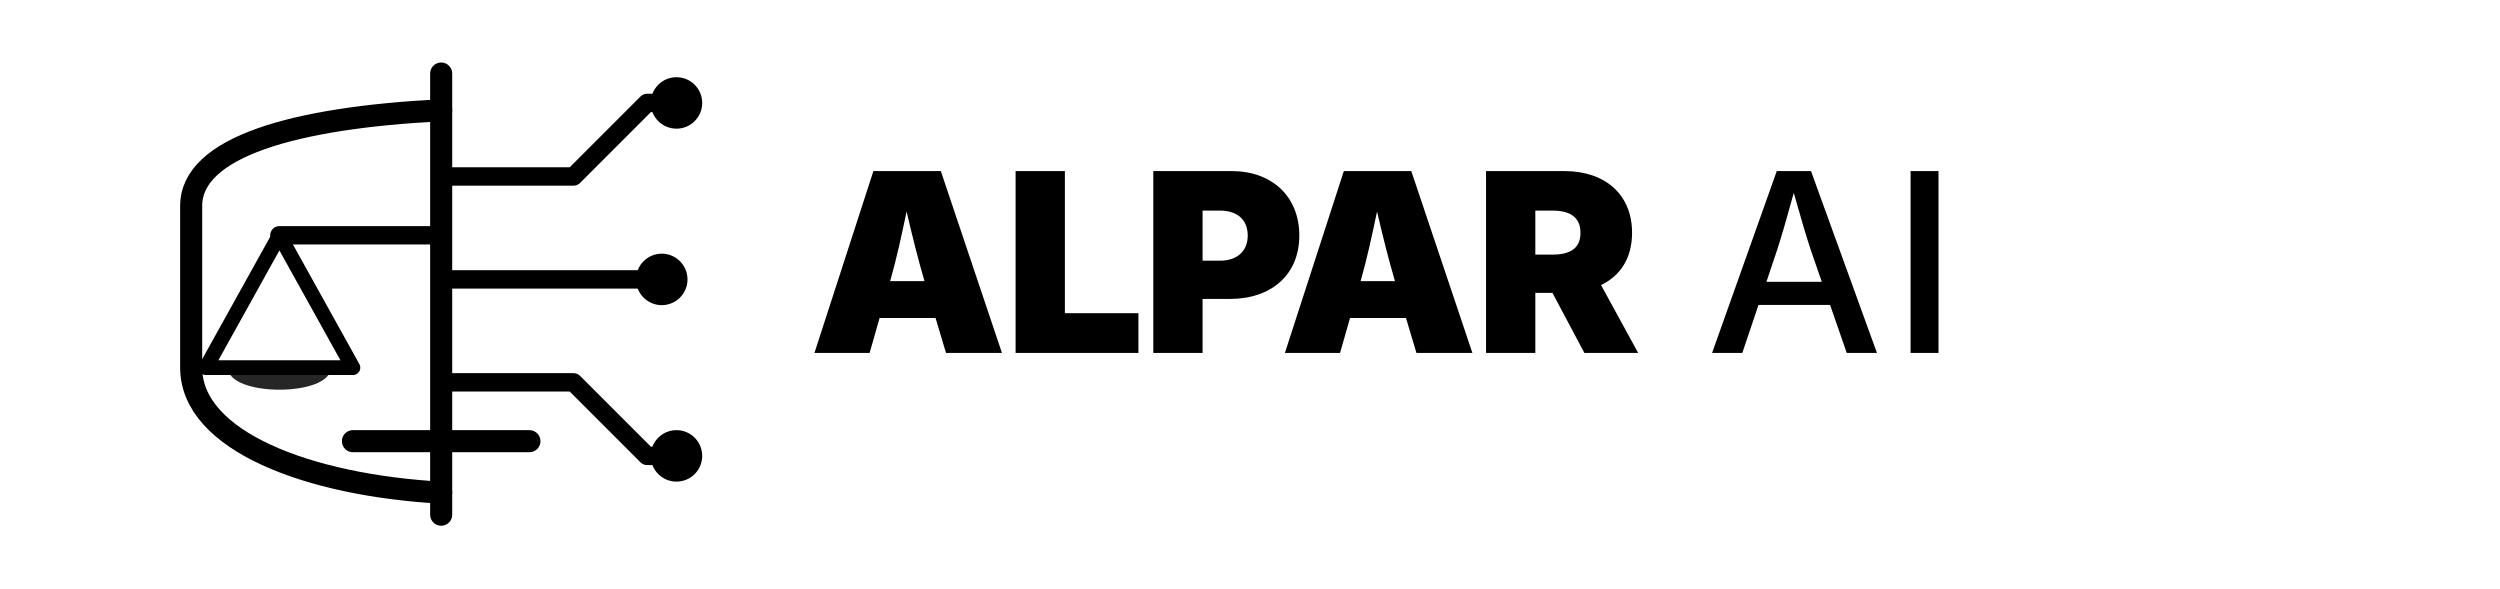
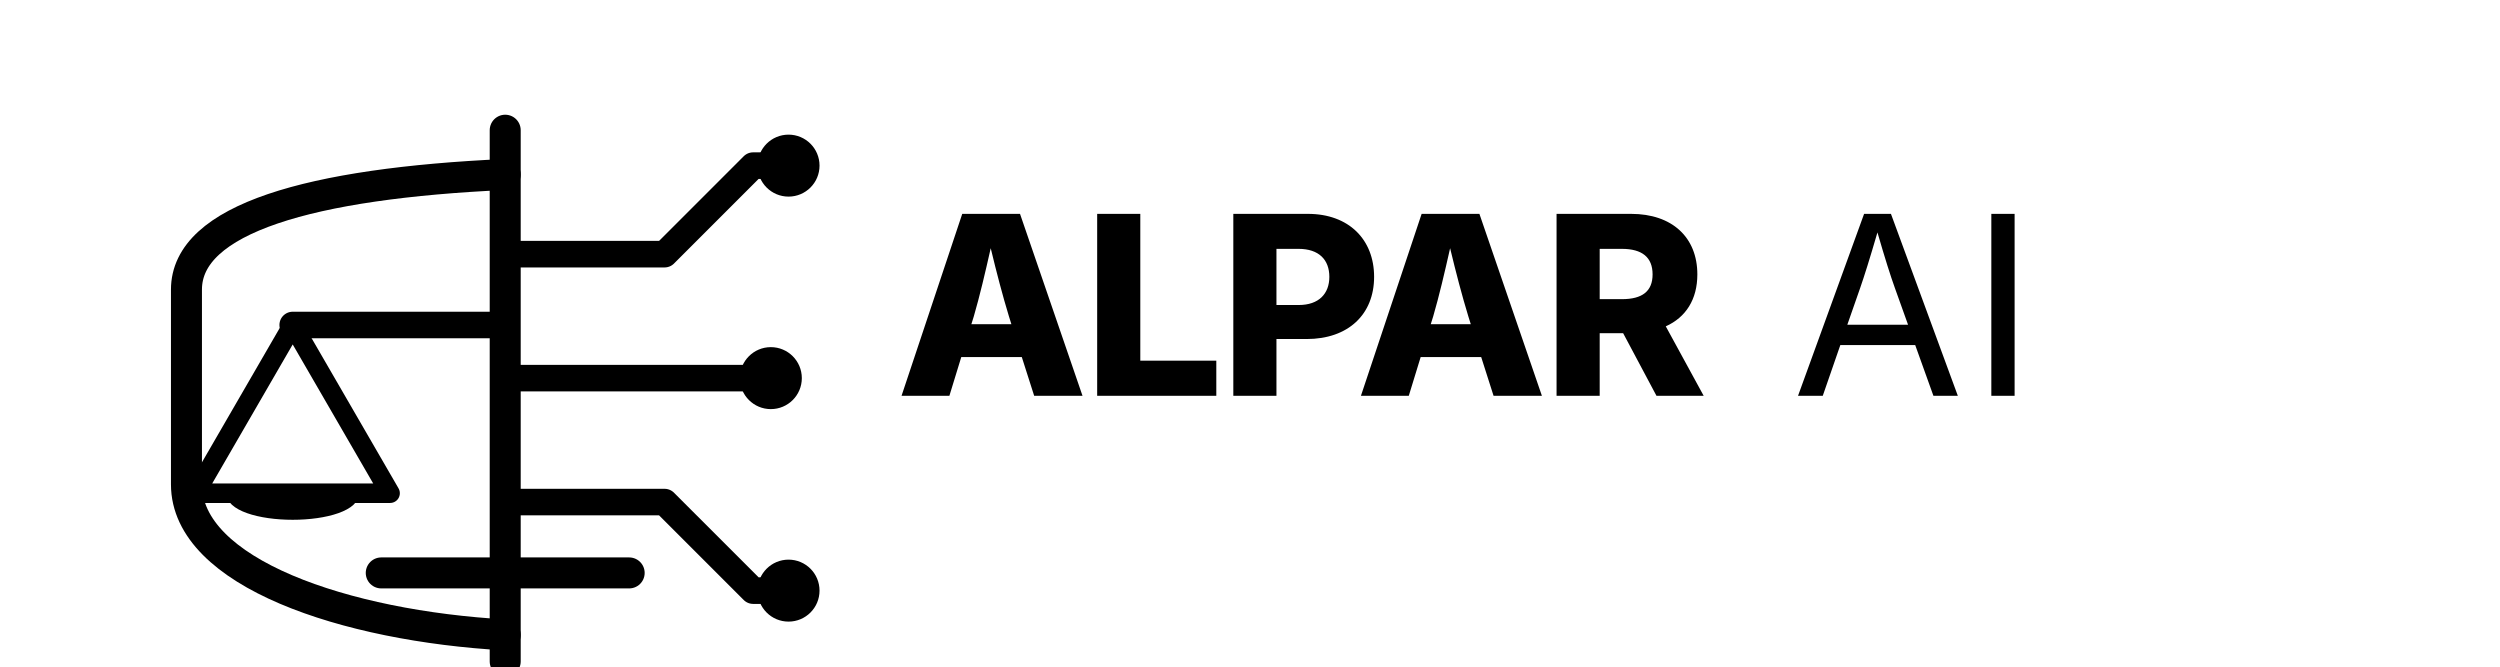
- <svg xmlns="http://www.w3.org/2000/svg" viewBox="0 0 340 80" width="340" height="80" role="img" aria-label="ALPAR AI">
-   <g transform="translate(10, 0)">
-     <path d="M 50,10 V 70" stroke="#000000" stroke-width="3" stroke-linecap="round" />
-     <path d="M 50,15 C 30,16 16,20 16,28 V 50 C 16,60 32,66 50,67" fill="none" stroke="#000000" stroke-width="3" stroke-linecap="round" />
-     <path d="M 50,32 H 28" stroke="#000000" stroke-width="2.5" stroke-linecap="round" />
-     <path d="M 28,32 L 18,50 H 38 Z" fill="none" stroke="#000000" stroke-width="2" stroke-linejoin="round" />
-     <path d="M 21,50 C 21,54 35,54 35,50 Z" fill="#000000" opacity="0.85" />
-     <path d="M 38,60 H 62" stroke="#000000" stroke-width="3" stroke-linecap="round" />
-     <path d="M 50,24 H 68 L 78,14 H 82" fill="none" stroke="#000000" stroke-width="2.5" stroke-linecap="round" stroke-linejoin="round" />
+ <svg xmlns="http://www.w3.org/2000/svg" viewBox="0 0 240 64" width="240" height="64" role="img" aria-label="ALPAR AI">
+   <g transform="translate(6, 4) scale(0.85)">
+     <path d="M 50,10 V 70" stroke="#000000" stroke-width="3.5" stroke-linecap="round" />
+     <path d="M 50,15 C 28,16 14,20 14,28 V 50 C 14,60 32,66 50,67" fill="none" stroke="#000000" stroke-width="3.5" stroke-linecap="round" />
+     <path d="M 50,32 H 26" stroke="#000000" stroke-width="3" stroke-linecap="round" />
+     <path d="M 26,32 L 15,51 H 37 Z" fill="none" stroke="#000000" stroke-width="2.2" stroke-linejoin="round" />
+     <path d="M 18.5,51 C 18.5,55 33.5,55 33.5,51 Z" fill="#000000" />
+     <path d="M 36,60 H 64" stroke="#000000" stroke-width="3.5" stroke-linecap="round" />
+     <path d="M 50,24 H 68 L 78,14 H 82" fill="none" stroke="#000000" stroke-width="3" stroke-linecap="round" stroke-linejoin="round" />
    <circle cx="82" cy="14" r="3.5" fill="#000000" />
-     <path d="M 50,38 H 80" fill="none" stroke="#000000" stroke-width="2.5" stroke-linecap="round" />
+     <path d="M 50,38 H 80" fill="none" stroke="#000000" stroke-width="3" stroke-linecap="round" />
    <circle cx="80" cy="38" r="3.5" fill="#000000" />
-     <path d="M 50,52 H 68 L 78,62 H 82" fill="none" stroke="#000000" stroke-width="2.5" stroke-linecap="round" stroke-linejoin="round" />
+     <path d="M 50,52 H 68 L 78,62 H 82" fill="none" stroke="#000000" stroke-width="3" stroke-linecap="round" stroke-linejoin="round" />
    <circle cx="82" cy="62" r="3.5" fill="#000000" />
  </g>
-   <g transform="translate(110, 0)" font-family="Inter, -apple-system, BlinkMacSystemFont, 'Segoe UI', system-ui, sans-serif" font-weight="900" letter-spacing="-0.5">
-     <text x="0" y="48" font-size="34" fill="#000000">ALPAR</text>
-     <text x="122" y="48" font-size="34" font-weight="500" fill="#000000" letter-spacing="1">AI</text>
+   <g transform="translate(86, 0)" font-family="Inter, -apple-system, BlinkMacSystemFont, 'Segoe UI', system-ui, sans-serif" font-weight="800" letter-spacing="-0.5">
+     <text x="0" y="38" font-size="24" fill="#000000">ALPAR</text>
+     <text x="86" y="38" font-size="24" font-weight="400" fill="#000000" letter-spacing="0.5">AI</text>
  </g>
</svg>
